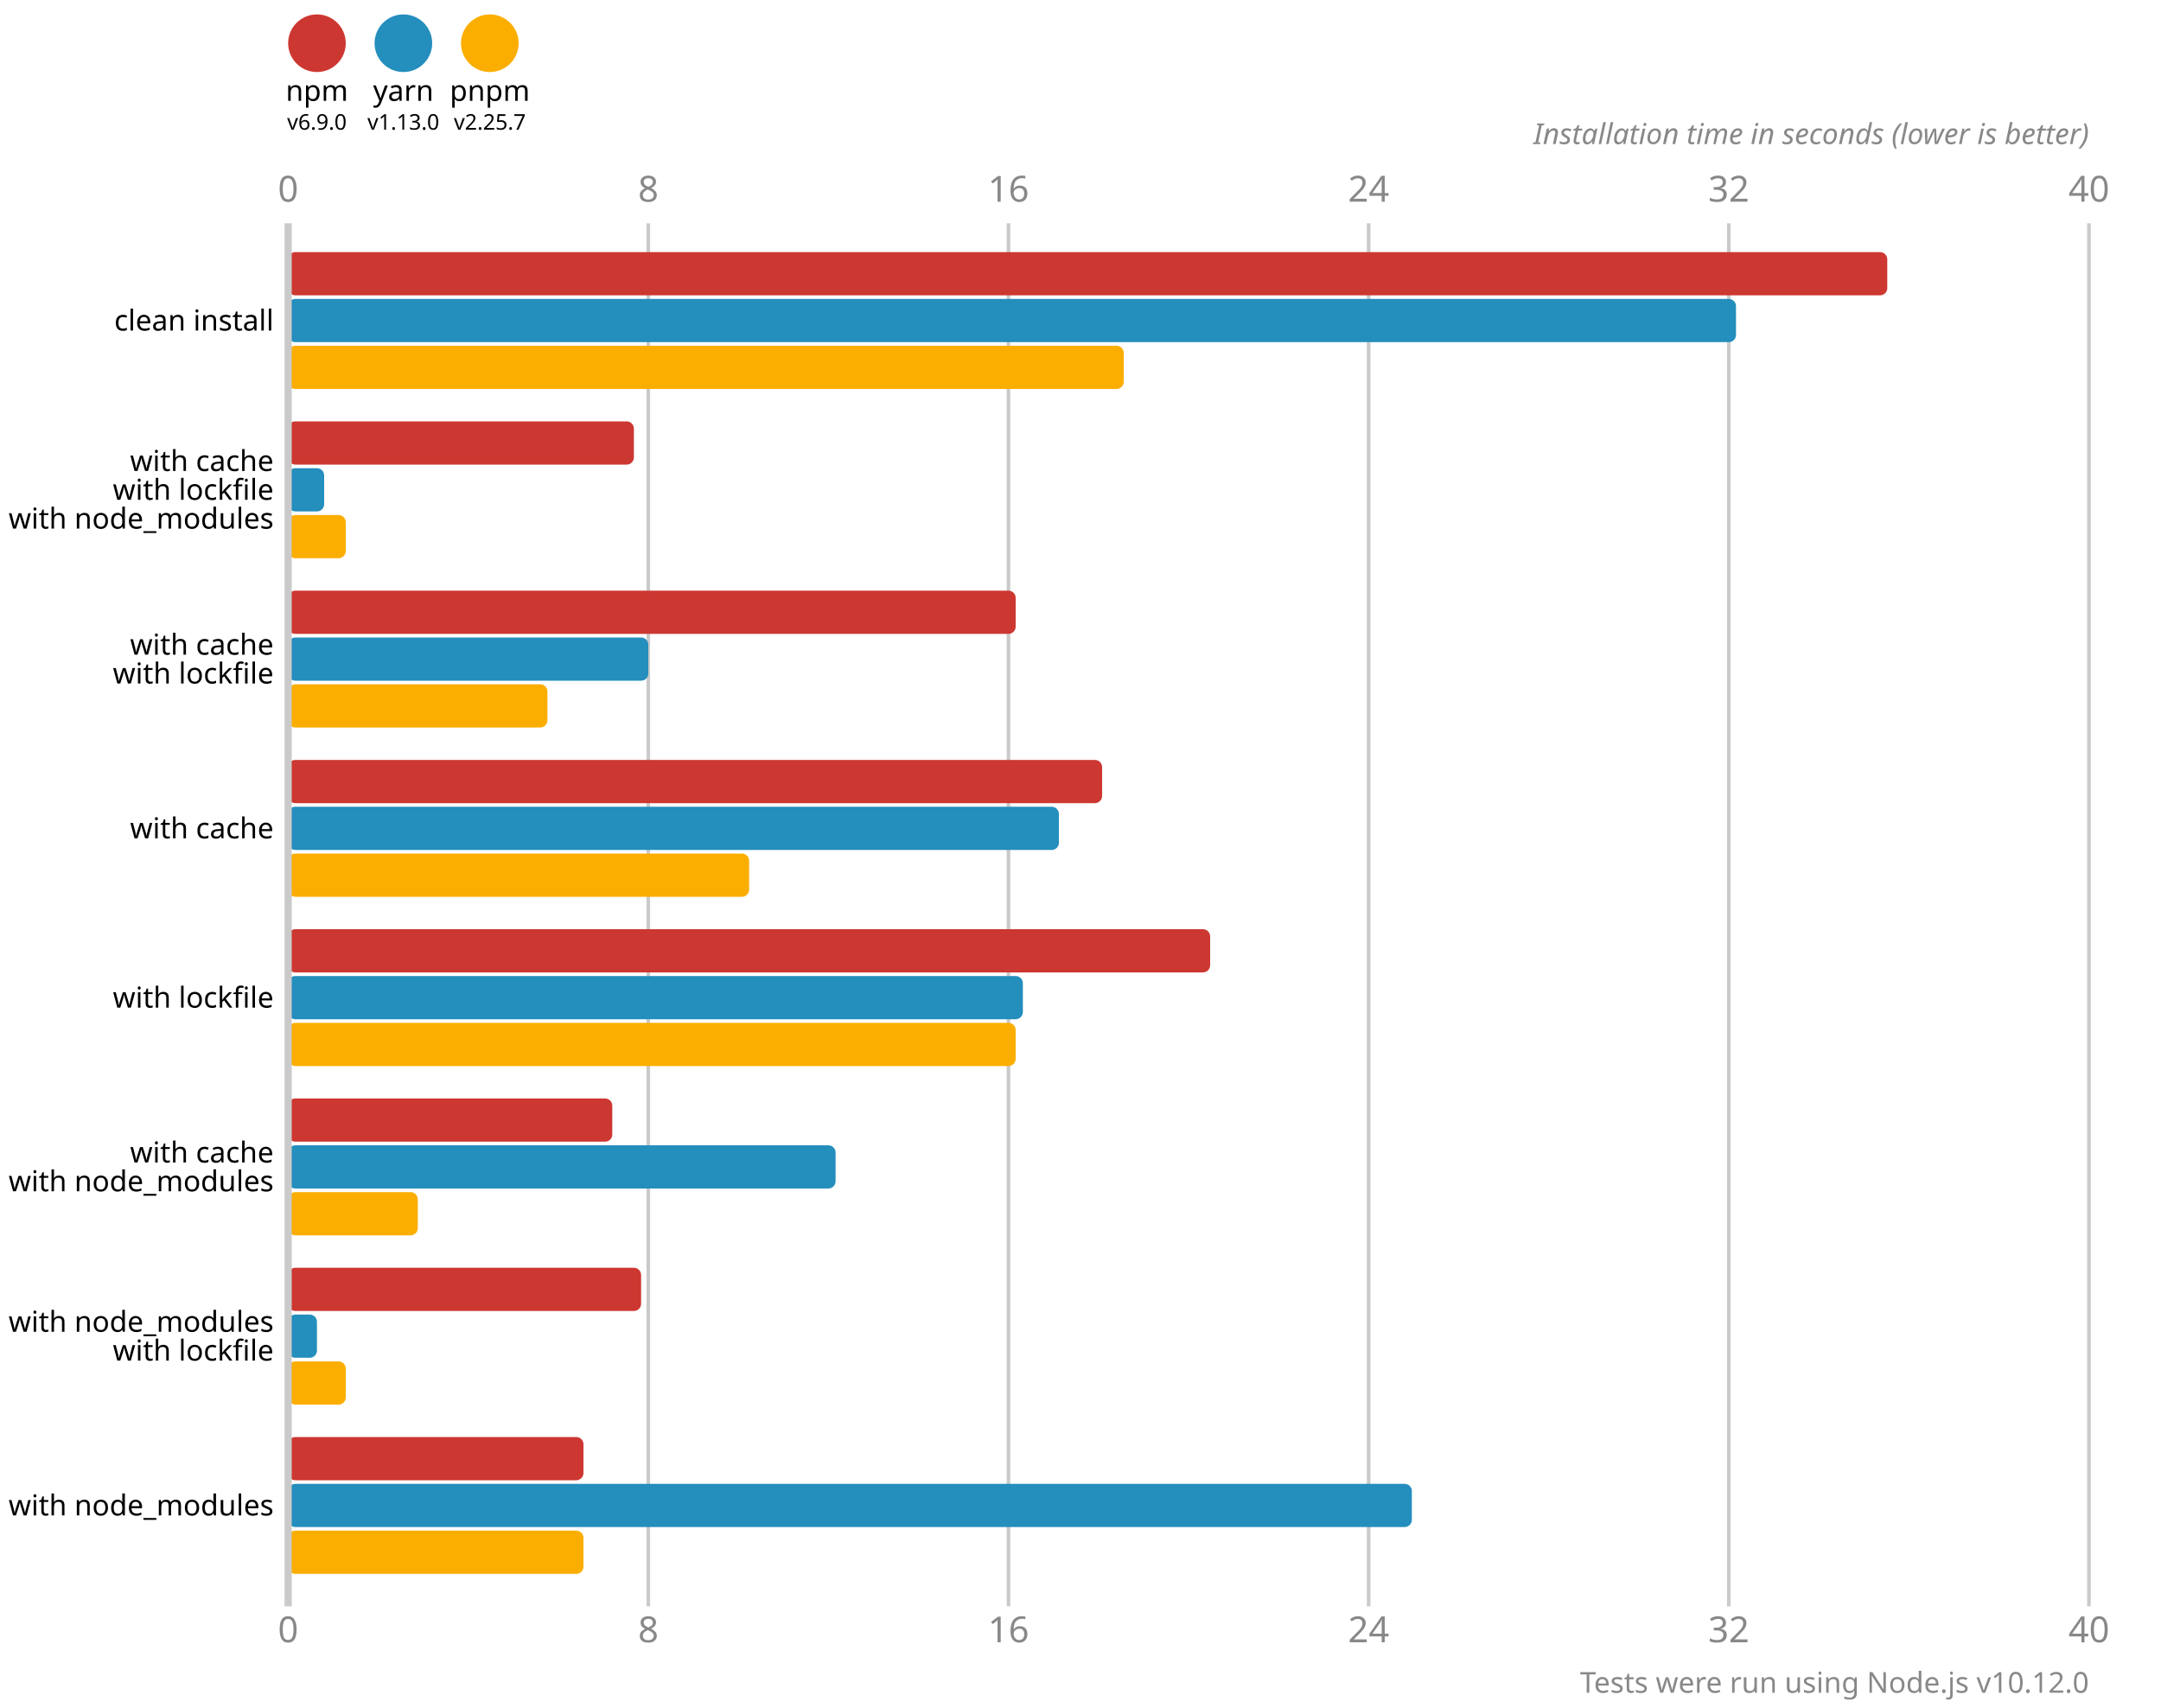
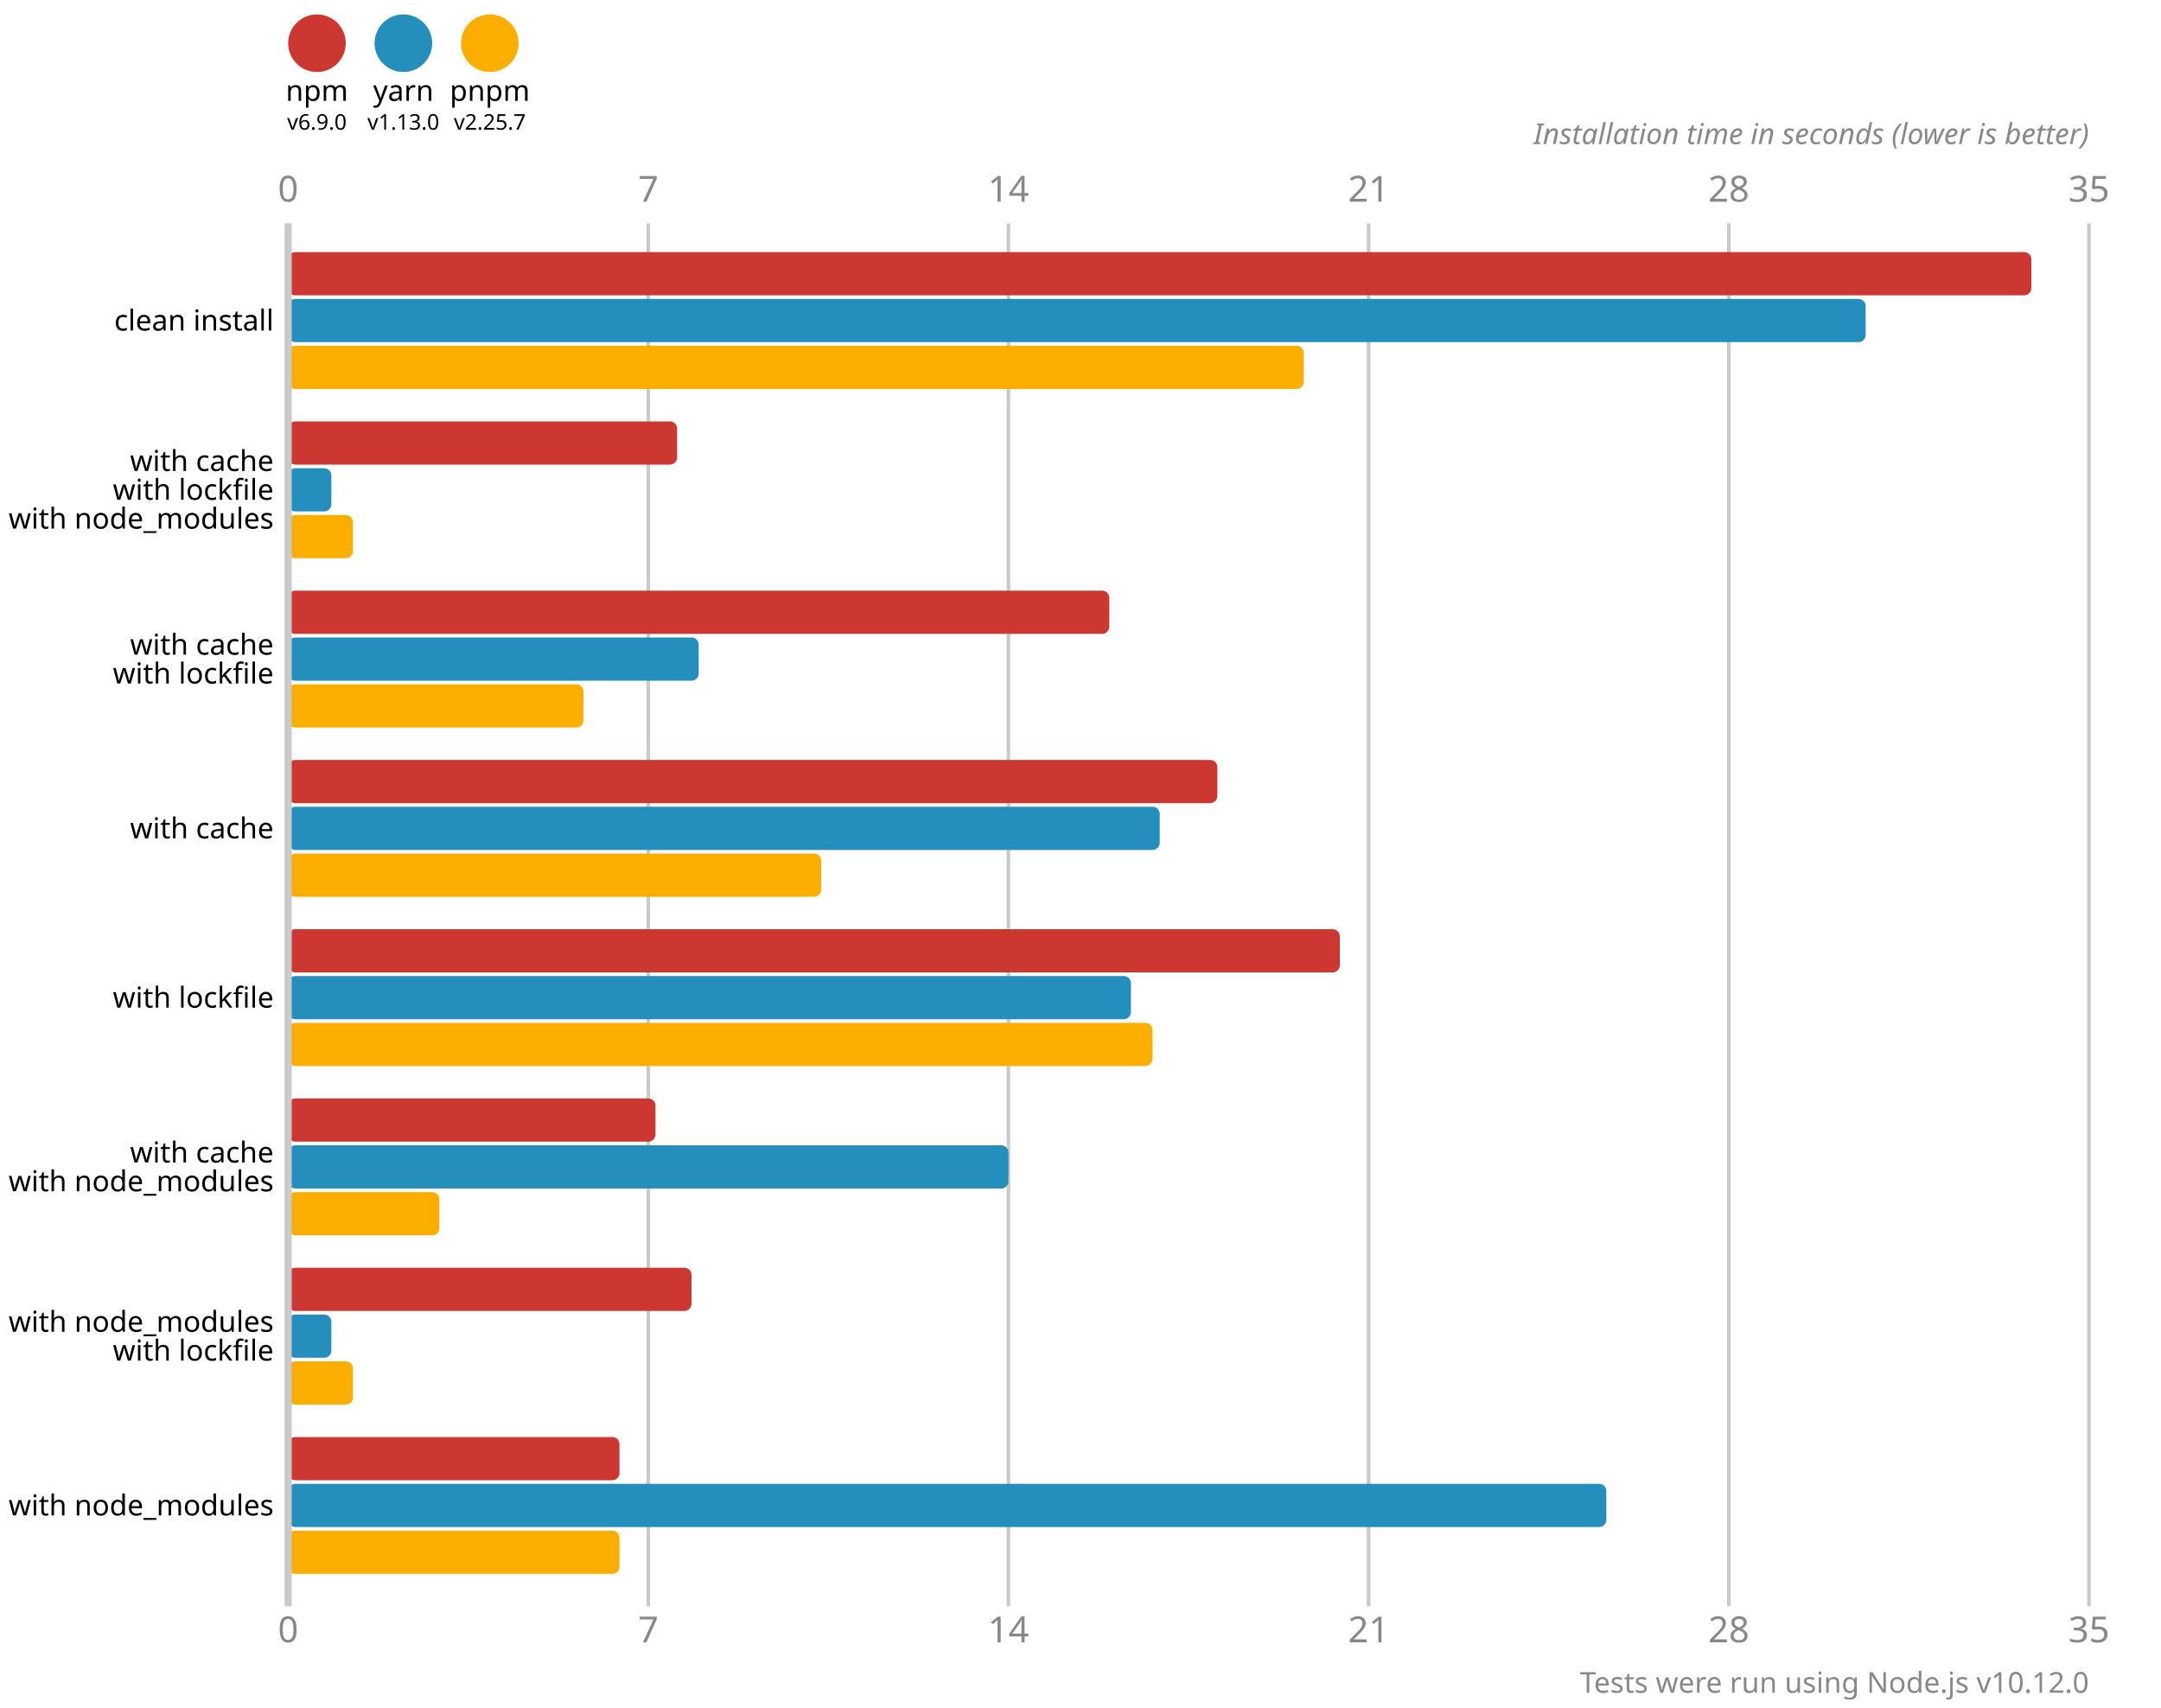
<svg xmlns="http://www.w3.org/2000/svg" version="1.1" viewBox="0 0 300 237">
  <style>
    .font { font-family: sans-serif; }
    .s3 { font-size: 3px; }
    .s4 { font-size: 4px; }
    .s5 { font-size: 5px; }
    .line { stroke: #cacaca; }
    .width { stroke-width: 0.5; }
    .text { fill: #888; }
  </style>
  <circle cx="44" cy="6" r="4" fill="#cd3731" />
  <text x="44" y="14" class="font s4" text-anchor="middle">npm</text>
  <text x="44" y="18" class="font s3" text-anchor="middle">v6.9.0</text>
  <circle cx="56" cy="6" r="4" fill="#248ebd" />
  <text x="56" y="14" class="font s4" text-anchor="middle">yarn</text>
  <text x="56" y="18" class="font s3" text-anchor="middle">v1.13.0</text>
  <circle cx="68" cy="6" r="4" fill="#fbae00" />
  <text x="68" y="14" class="font s4" text-anchor="middle">pnpm</text>
  <text x="68" y="18" class="font s3" text-anchor="middle">v2.25.7</text>
  <text x="40" y="28" class="font s5 text" text-anchor="middle">0</text>
  <text x="40" y="228" class="font s5 text" text-anchor="middle">0</text>
  <line x1="90" y1="31" x2="90" y2="223" class="line width" />
-   <text x="90" y="28" class="font s5 text" text-anchor="middle">8</text>
-   <text x="90" y="228" class="font s5 text" text-anchor="middle">8</text>
+   <text x="90" y="28" class="font s5 text" text-anchor="middle">7</text>
+   <text x="90" y="228" class="font s5 text" text-anchor="middle">7</text>
  <line x1="140" y1="31" x2="140" y2="223" class="line width" />
-   <text x="140" y="28" class="font s5 text" text-anchor="middle">16</text>
-   <text x="140" y="228" class="font s5 text" text-anchor="middle">16</text>
+   <text x="140" y="28" class="font s5 text" text-anchor="middle">14</text>
+   <text x="140" y="228" class="font s5 text" text-anchor="middle">14</text>
  <line x1="190" y1="31" x2="190" y2="223" class="line width" />
-   <text x="190" y="28" class="font s5 text" text-anchor="middle">24</text>
-   <text x="190" y="228" class="font s5 text" text-anchor="middle">24</text>
+   <text x="190" y="28" class="font s5 text" text-anchor="middle">21</text>
+   <text x="190" y="228" class="font s5 text" text-anchor="middle">21</text>
  <line x1="240" y1="31" x2="240" y2="223" class="line width" />
-   <text x="240" y="28" class="font s5 text" text-anchor="middle">32</text>
-   <text x="240" y="228" class="font s5 text" text-anchor="middle">32</text>
+   <text x="240" y="28" class="font s5 text" text-anchor="middle">28</text>
+   <text x="240" y="228" class="font s5 text" text-anchor="middle">28</text>
  <line x1="290" y1="31" x2="290" y2="223" class="line width" />
-   <text x="290" y="28" class="font s5 text" text-anchor="middle">40</text>
-   <text x="290" y="228" class="font s5 text" text-anchor="middle">40</text>
+   <text x="290" y="28" class="font s5 text" text-anchor="middle">35</text>
+   <text x="290" y="228" class="font s5 text" text-anchor="middle">35</text>
  <text x="290" y="20" class="font s4 text" font-style="italic" text-anchor="end">Installation time in seconds (lower is better)</text>
-   <rect x="40" y="35" width="222" height="6" fill="#cd3731" rx="1" ry="1" />
-   <rect x="40" y="41.5" width="201" height="6" fill="#248ebd" rx="1" ry="1" />
-   <rect x="40" y="48" width="116" height="6" fill="#fbae00" rx="1" ry="1" />
-   <rect x="40" y="58.5" width="48" height="6" fill="#cd3731" rx="1" ry="1" />
-   <rect x="40" y="65" width="5" height="6" fill="#248ebd" rx="1" ry="1" />
-   <rect x="40" y="71.5" width="8" height="6" fill="#fbae00" rx="1" ry="1" />
-   <rect x="40" y="82" width="101" height="6" fill="#cd3731" rx="1" ry="1" />
-   <rect x="40" y="88.5" width="50" height="6" fill="#248ebd" rx="1" ry="1" />
-   <rect x="40" y="95" width="36" height="6" fill="#fbae00" rx="1" ry="1" />
-   <rect x="40" y="105.5" width="113" height="6" fill="#cd3731" rx="1" ry="1" />
-   <rect x="40" y="112" width="107" height="6" fill="#248ebd" rx="1" ry="1" />
-   <rect x="40" y="118.5" width="64" height="6" fill="#fbae00" rx="1" ry="1" />
-   <rect x="40" y="129" width="128" height="6" fill="#cd3731" rx="1" ry="1" />
-   <rect x="40" y="135.5" width="102" height="6" fill="#248ebd" rx="1" ry="1" />
-   <rect x="40" y="142" width="101" height="6" fill="#fbae00" rx="1" ry="1" />
-   <rect x="40" y="152.5" width="45" height="6" fill="#cd3731" rx="1" ry="1" />
-   <rect x="40" y="159" width="76" height="6" fill="#248ebd" rx="1" ry="1" />
-   <rect x="40" y="165.5" width="18" height="6" fill="#fbae00" rx="1" ry="1" />
-   <rect x="40" y="176" width="49" height="6" fill="#cd3731" rx="1" ry="1" />
-   <rect x="40" y="182.5" width="4" height="6" fill="#248ebd" rx="1" ry="1" />
-   <rect x="40" y="189" width="8" height="6" fill="#fbae00" rx="1" ry="1" />
-   <rect x="40" y="199.5" width="41" height="6" fill="#cd3731" rx="1" ry="1" />
-   <rect x="40" y="206" width="156" height="6" fill="#248ebd" rx="1" ry="1" />
-   <rect x="40" y="212.5" width="41" height="6" fill="#fbae00" rx="1" ry="1" />
+   <rect x="40" y="35" width="242" height="6" fill="#cd3731" rx="1" ry="1" />
+   <rect x="40" y="41.5" width="219" height="6" fill="#248ebd" rx="1" ry="1" />
+   <rect x="40" y="48" width="141" height="6" fill="#fbae00" rx="1" ry="1" />
+   <rect x="40" y="58.5" width="54" height="6" fill="#cd3731" rx="1" ry="1" />
+   <rect x="40" y="65" width="6" height="6" fill="#248ebd" rx="1" ry="1" />
+   <rect x="40" y="71.5" width="9" height="6" fill="#fbae00" rx="1" ry="1" />
+   <rect x="40" y="82" width="114" height="6" fill="#cd3731" rx="1" ry="1" />
+   <rect x="40" y="88.5" width="57" height="6" fill="#248ebd" rx="1" ry="1" />
+   <rect x="40" y="95" width="41" height="6" fill="#fbae00" rx="1" ry="1" />
+   <rect x="40" y="105.5" width="129" height="6" fill="#cd3731" rx="1" ry="1" />
+   <rect x="40" y="112" width="121" height="6" fill="#248ebd" rx="1" ry="1" />
+   <rect x="40" y="118.5" width="74" height="6" fill="#fbae00" rx="1" ry="1" />
+   <rect x="40" y="129" width="146" height="6" fill="#cd3731" rx="1" ry="1" />
+   <rect x="40" y="135.5" width="117" height="6" fill="#248ebd" rx="1" ry="1" />
+   <rect x="40" y="142" width="120" height="6" fill="#fbae00" rx="1" ry="1" />
+   <rect x="40" y="152.5" width="51" height="6" fill="#cd3731" rx="1" ry="1" />
+   <rect x="40" y="159" width="100" height="6" fill="#248ebd" rx="1" ry="1" />
+   <rect x="40" y="165.5" width="21" height="6" fill="#fbae00" rx="1" ry="1" />
+   <rect x="40" y="176" width="56" height="6" fill="#cd3731" rx="1" ry="1" />
+   <rect x="40" y="182.5" width="6" height="6" fill="#248ebd" rx="1" ry="1" />
+   <rect x="40" y="189" width="9" height="6" fill="#fbae00" rx="1" ry="1" />
+   <rect x="40" y="199.5" width="46" height="6" fill="#cd3731" rx="1" ry="1" />
+   <rect x="40" y="206" width="183" height="6" fill="#248ebd" rx="1" ry="1" />
+   <rect x="40" y="212.5" width="46" height="6" fill="#fbae00" rx="1" ry="1" />
  <line x1="40" y1="31" x2="40" y2="223" class="line" />
  <text x="38" y="44.5" class="font s4" dominant-baseline="middle" text-anchor="end">clean install</text>
  <text x="38" y="64" class="font s4" dominant-baseline="middle" text-anchor="end">with cache</text>
  <text x="38" y="68" class="font s4" dominant-baseline="middle" text-anchor="end">with lockfile</text>
  <text x="38" y="72" class="font s4" dominant-baseline="middle" text-anchor="end">with node_modules</text>
  <text x="38" y="89.5" class="font s4" dominant-baseline="middle" text-anchor="end">with cache</text>
  <text x="38" y="93.5" class="font s4" dominant-baseline="middle" text-anchor="end">with lockfile</text>
  <text x="38" y="115" class="font s4" dominant-baseline="middle" text-anchor="end">with cache</text>
  <text x="38" y="138.5" class="font s4" dominant-baseline="middle" text-anchor="end">with lockfile</text>
  <text x="38" y="160" class="font s4" dominant-baseline="middle" text-anchor="end">with cache</text>
  <text x="38" y="164" class="font s4" dominant-baseline="middle" text-anchor="end">with node_modules</text>
  <text x="38" y="183.5" class="font s4" dominant-baseline="middle" text-anchor="end">with node_modules</text>
  <text x="38" y="187.5" class="font s4" dominant-baseline="middle" text-anchor="end">with lockfile</text>
  <text x="38" y="209" class="font s4" dominant-baseline="middle" text-anchor="end">with node_modules</text>
  <text x="290" y="235" class="font s4 text" text-anchor="end">Tests were run using Node.js v10.12.0</text>
</svg>
